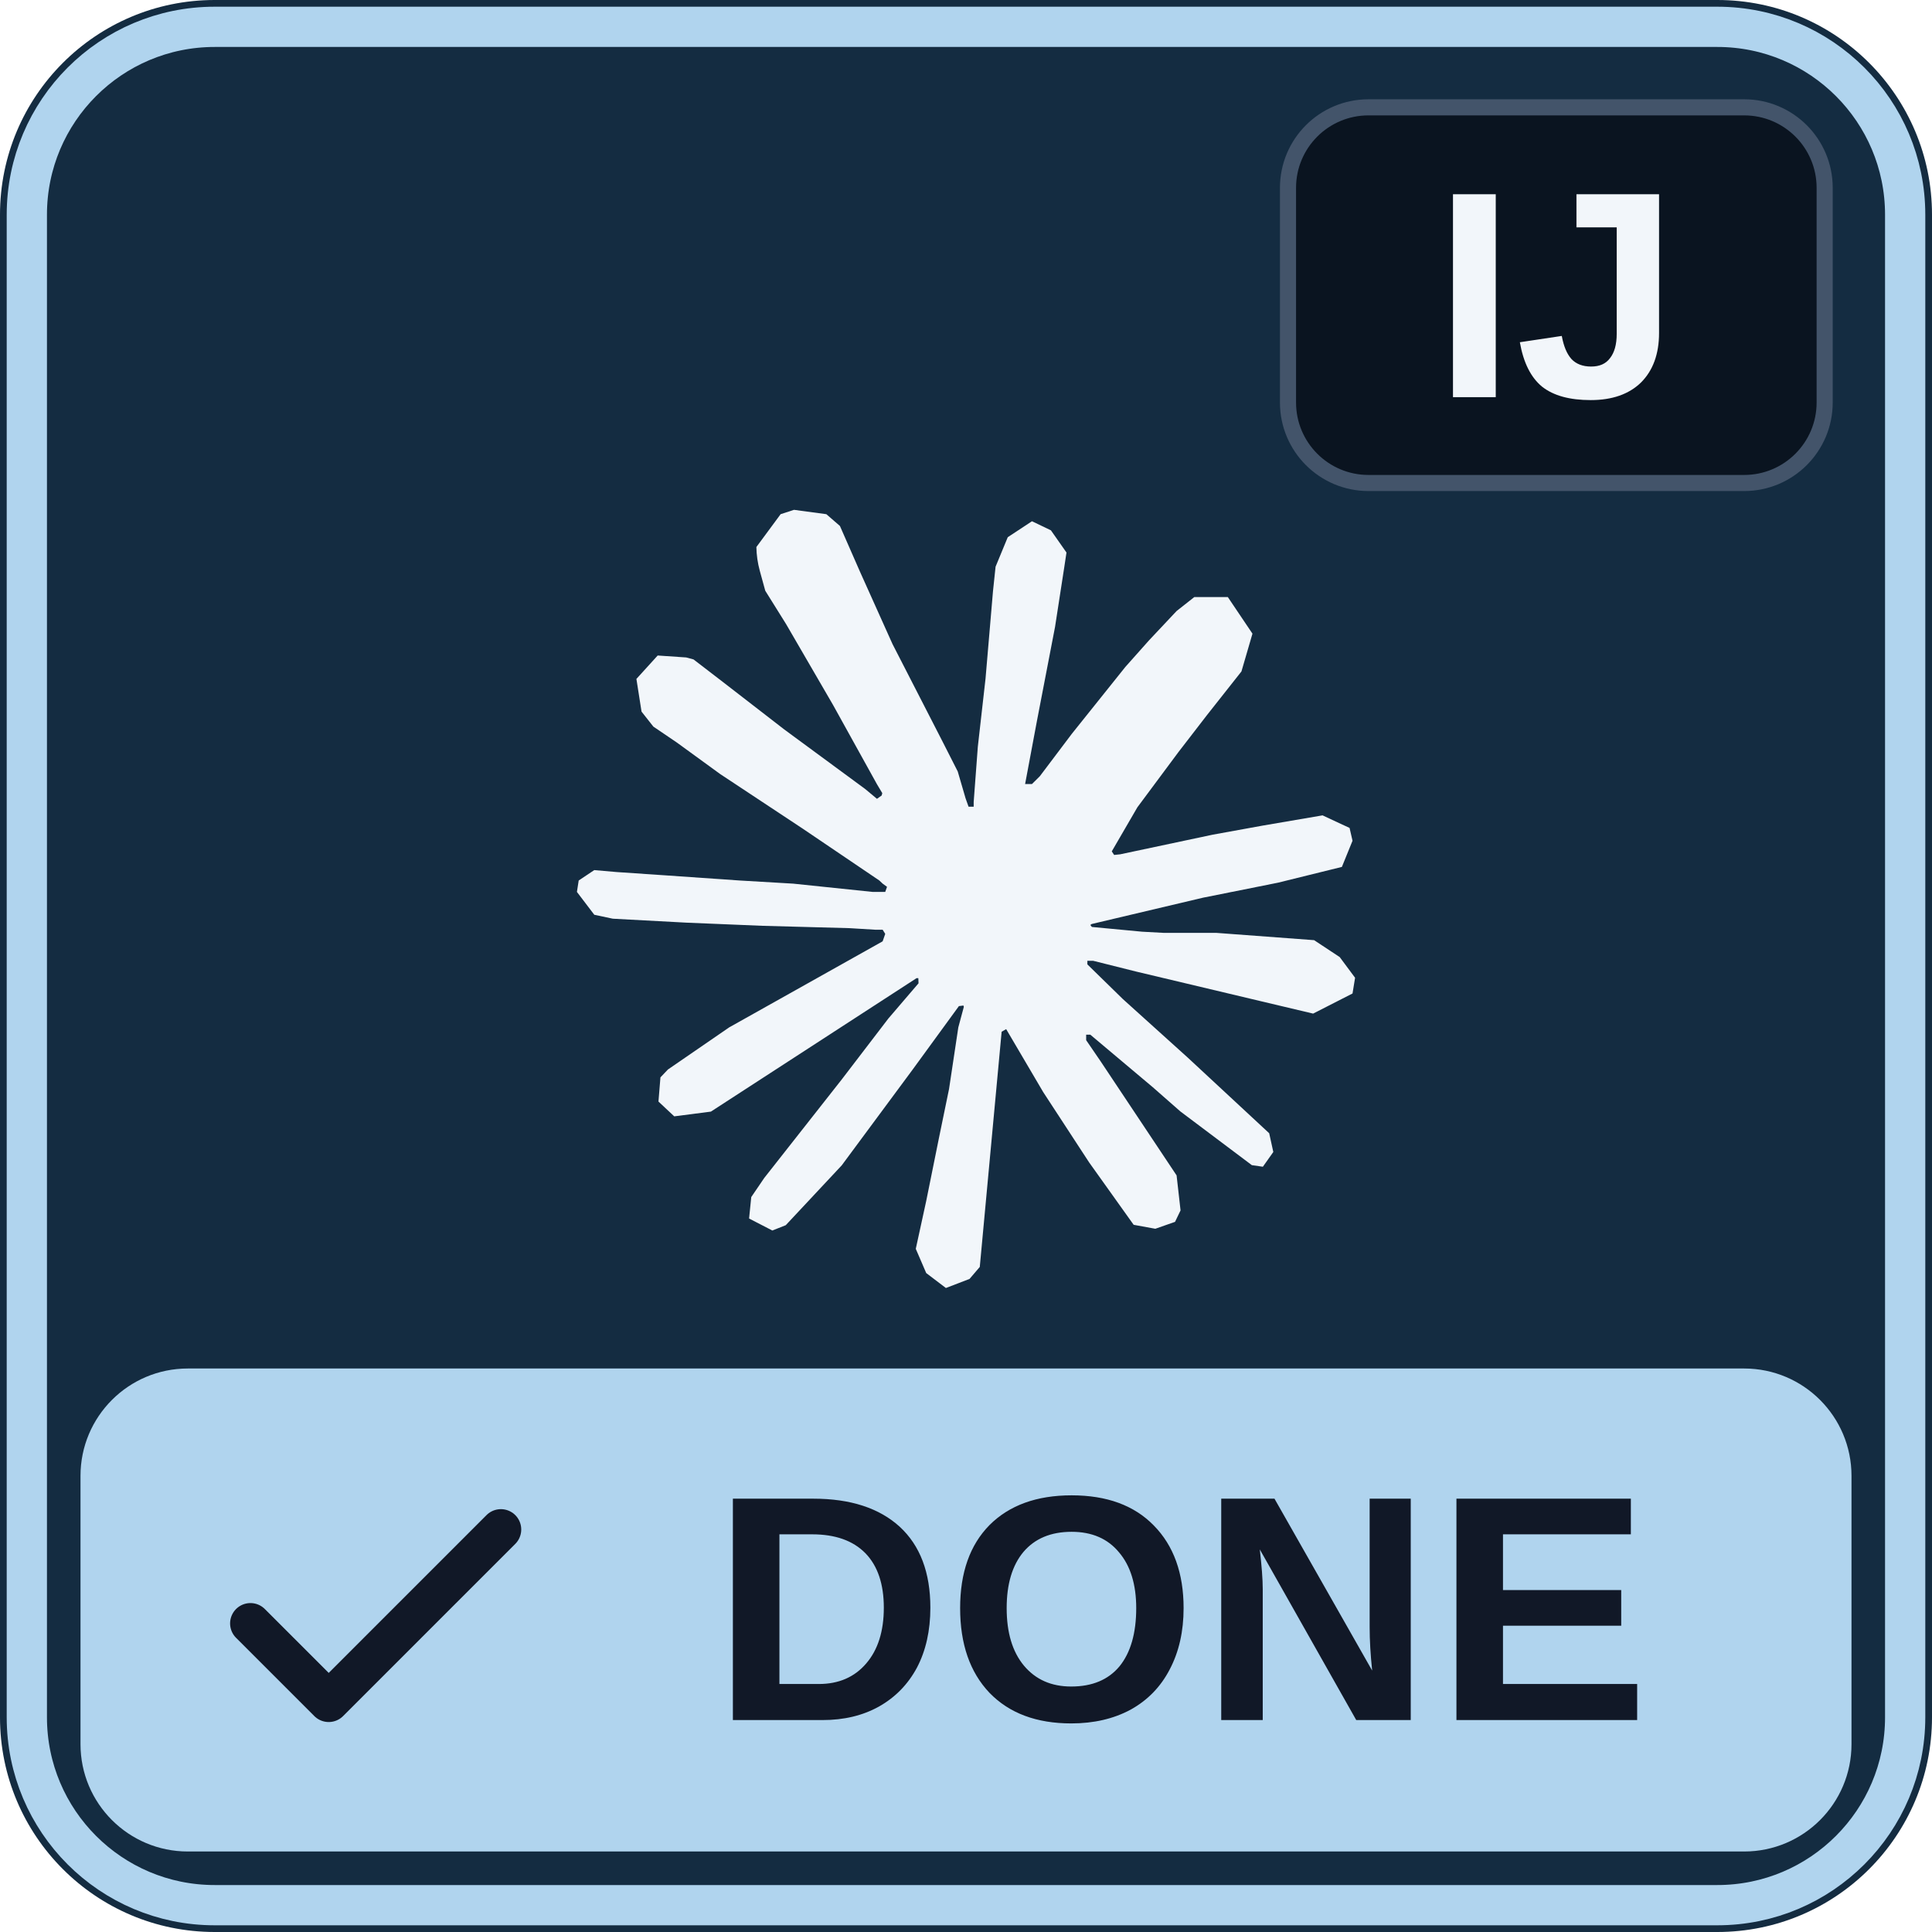
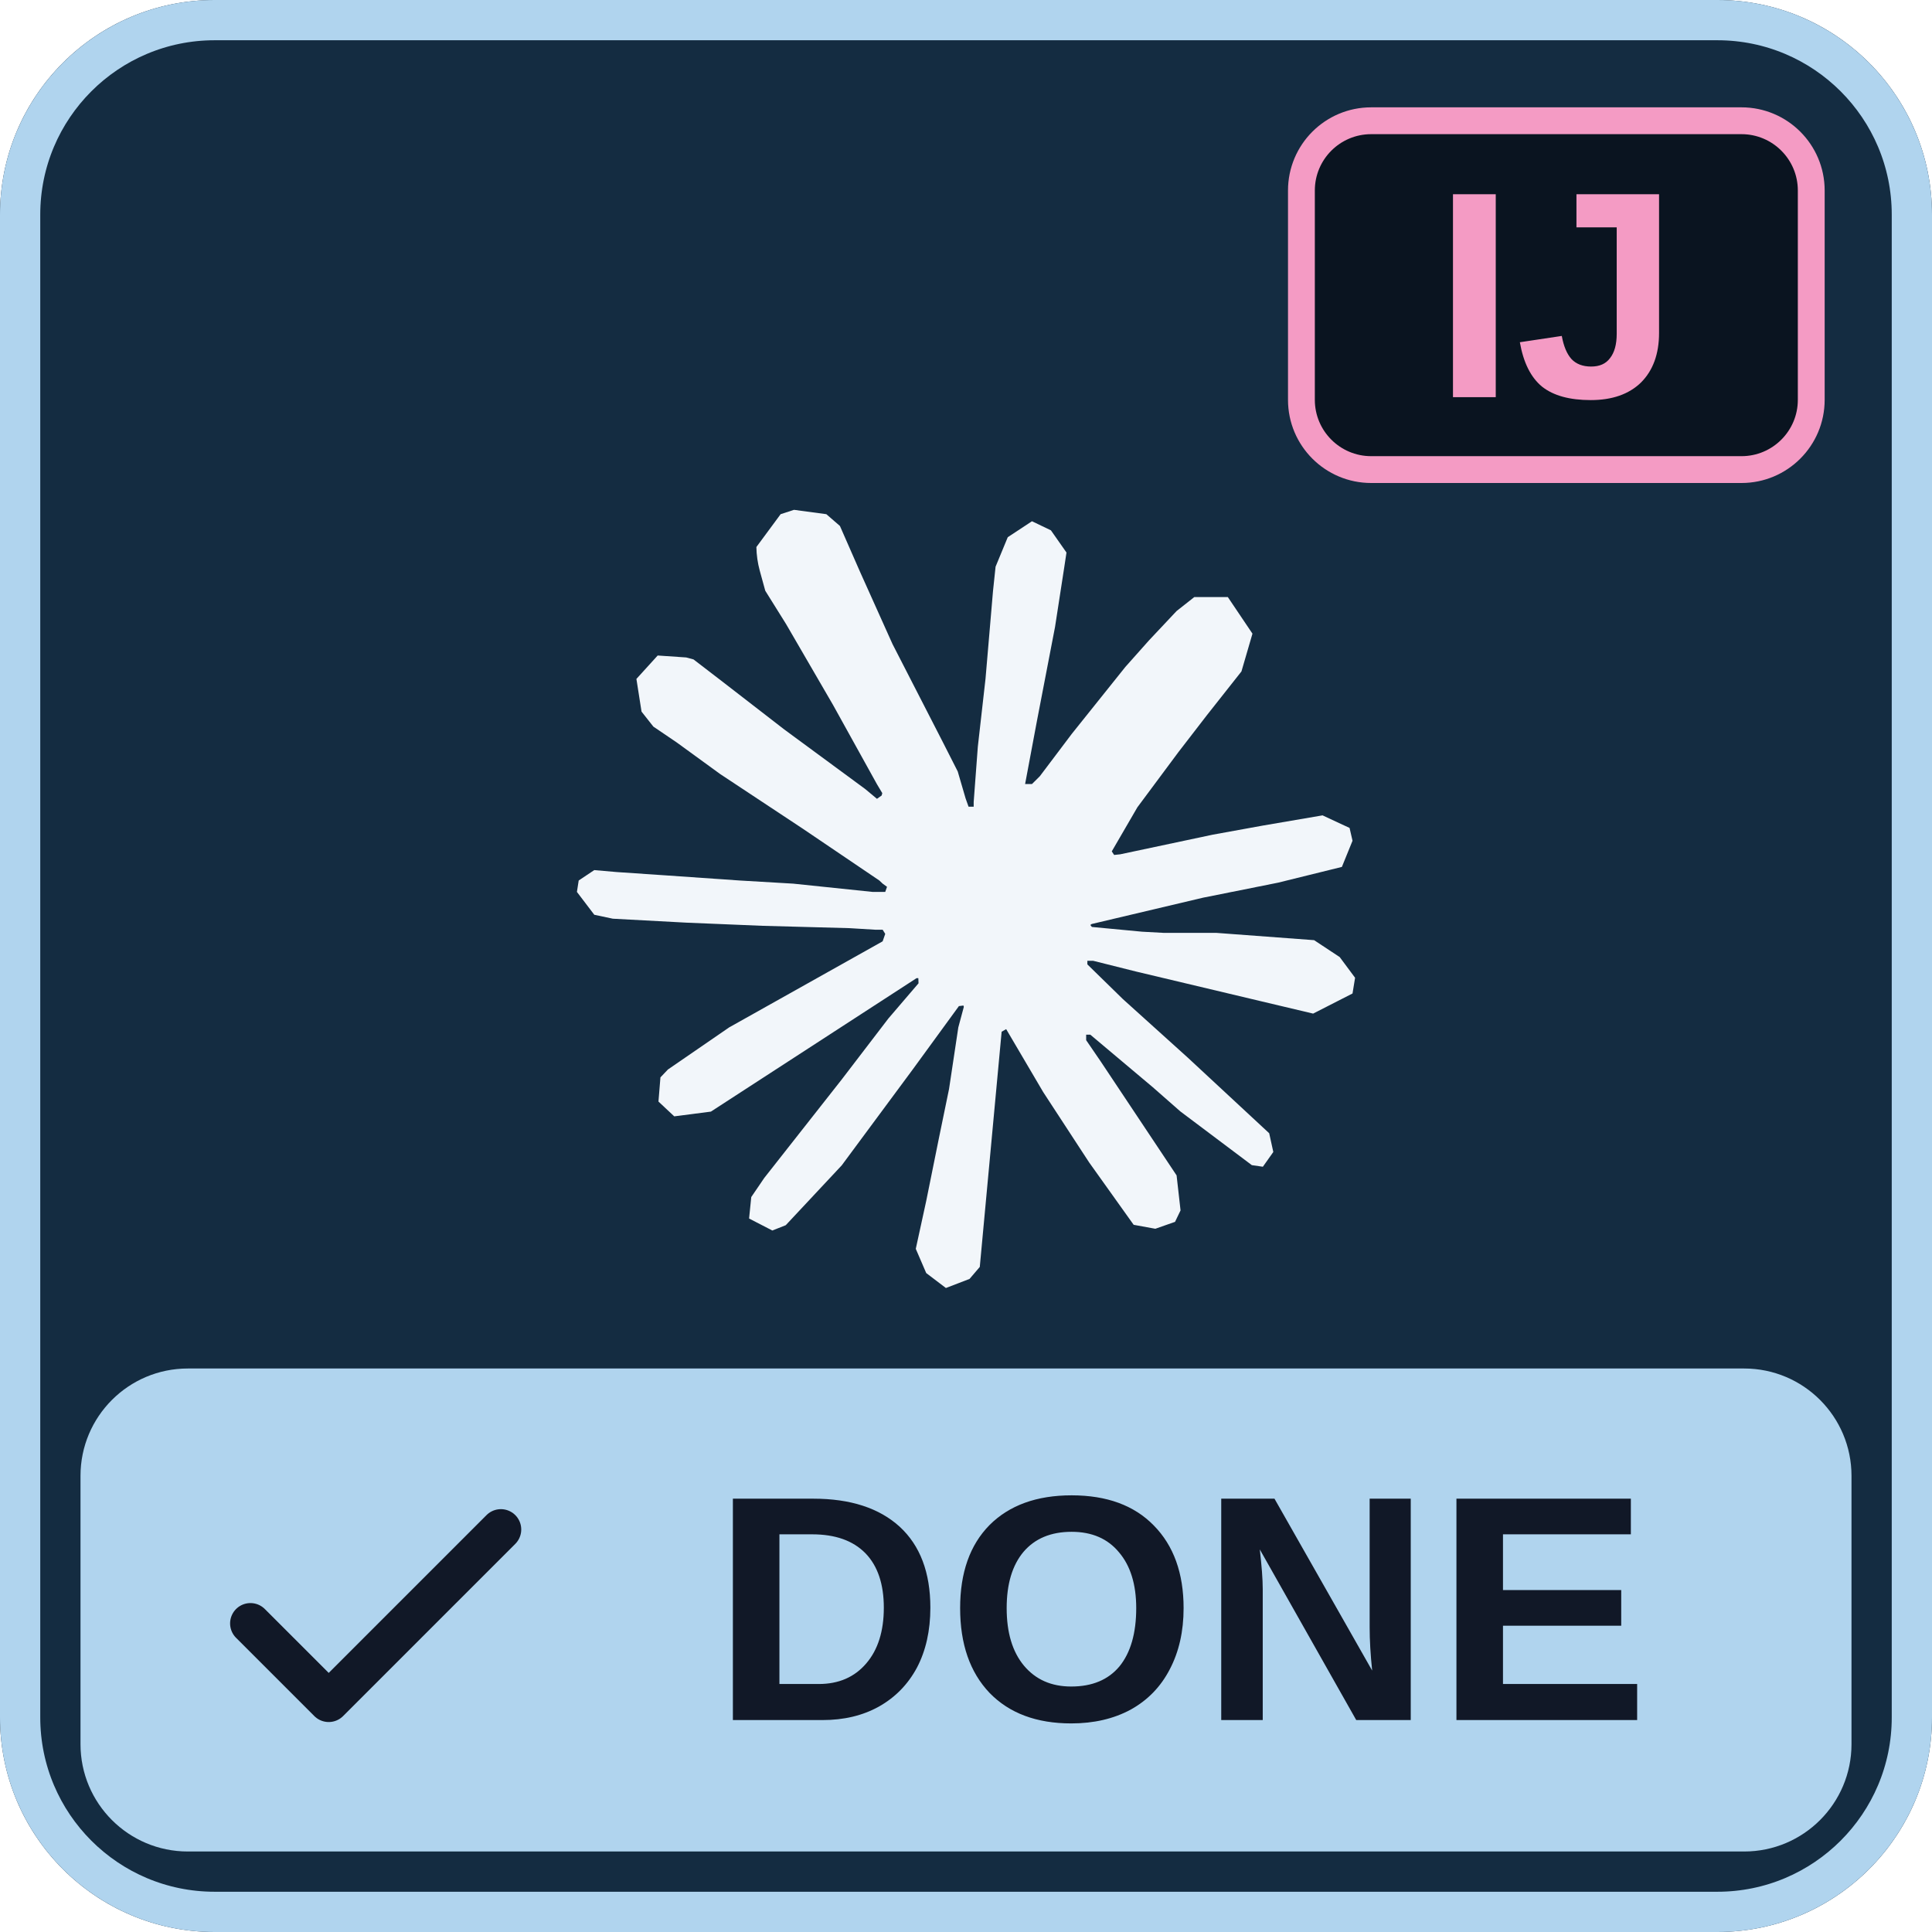
<svg xmlns="http://www.w3.org/2000/svg" width="72" height="72" viewBox="0 0 72 72" role="img">
  <g font-family="Arial, Helvetica, sans-serif">
    <g aria-label="CLAUDE, IntelliJ: DONE, Fresh · bright, Fjord">
      <rect width="72" height="72" rx="8" fill="#142C41" />
-       <rect x="1" y="1" width="70" height="70" rx="7" fill="none" stroke="#B0D4EE" stroke-width="1.5" />
+       <rect x="0.75" y="0.75" width="70.5" height="70.5" rx="7.25" fill="none" stroke="#B0D4EE" stroke-width="1.5" />
      <g color="#F2F6FA">
        <g transform="translate(21.5 19) scale(1.208333)">
          <g fill="#F2F6FA" fill-rule="evenodd">
            <path d="M4.709 15.955l4.72-2.647.08-.23-.08-.128H9.2l-.79-.048-2.698-.073-2.339-.097-2.266-.122-.571-.121L0 11.784l.055-.352.48-.321.686.06 1.52.103 2.278.158 1.652.097 2.449.255h.389l.055-.157-.134-.098-.103-.097-2.358-1.596-2.552-1.688-1.336-.972-.724-.491-.364-.462-.158-1.008.656-.722.881.06.225.061.893.686 1.908 1.476 2.491 1.833.365.304.145-.103.019-.073-.164-.274-1.355-2.446-1.446-2.49-.644-1.032-.17-.619a2.97 2.97 0 01-.104-.729L6.283.134 6.696 0l.996.134.42.364.62 1.414 1.002 2.229 1.555 3.03.456.898.243.832.091.255h.158V9.01l.128-1.706.237-2.095.23-2.695.08-.76.376-.91.747-.492.584.28.48.685-.067.444-.286 1.851-.559 2.903-.364 1.942h.212l.243-.242.985-1.306 1.652-2.064.73-.82.85-.904.547-.431h1.033l.76 1.129-.34 1.166-1.064 1.347-.881 1.142-1.264 1.7-.79 1.36.073.11.188-.02 2.856-.606 1.543-.28 1.841-.315.833.388.091.395-.328.807-1.969.486-2.309.462-3.439.813-.042.03.049.061 1.549.146.662.036h1.622l3.02.225.79.522.474.638-.079.485-1.215.62-1.64-.389-3.829-.91-1.312-.329h-.182v.11l1.093 1.068 2.006 1.81 2.509 2.33.127.578-.322.455-.34-.049-2.205-1.657-.851-.747-1.926-1.62h-.128v.17l.444.649 2.345 3.521.122 1.08-.17.353-.608.213-.668-.122-1.374-1.925-1.415-2.167-1.143-1.943-.14.08-.674 7.254-.316.37-.729.28-.607-.461-.322-.747.322-1.476.389-1.924.315-1.53.286-1.9.17-.632-.012-.042-.14.018-1.434 1.967-2.18 2.945-1.726 1.845-.414.164-.717-.37.067-.662.401-.589 2.388-3.036 1.44-1.882.93-1.086-.006-.158h-.055L4.132 18.56l-1.13.146-.487-.456.061-.746.231-.243 1.908-1.312-.006.006z" />
          </g>
        </g>
      </g>
-       <g color="#F2F6FA">
-         <rect x="48" y="4" width="20" height="14" rx="3" fill="#0A1420" stroke="#43546A" stroke-width=".6" />
-         <text x="58" y="14.8" fill="#F2F6FA" font-size="11" text-anchor="middle" font-weight="700">IJ</text>
+       <g color="#F49BC4">
+         <rect x="48.5" y="4.5" width="19" height="13" rx="2.6" fill="#0A1420" stroke="#F49BC4" stroke-width="1" />
+         <text x="58" y="14.8" fill="#F49BC4" font-size="11" text-anchor="middle" font-weight="700">IJ</text>
      </g>
      <rect x="3" y="51" width="66" height="18" rx="4" fill="#B0D4EE" />
      <g color="#111827">
        <g transform="translate(7 53.5) scale(0.5833333)">
          <g fill="none" stroke="#111827" stroke-width="2.6" stroke-linecap="round" stroke-linejoin="round">
            <path d="M20 6 9 17l-5-5" />
          </g>
        </g>
      </g>
      <text x="44" y="64.1" fill="#111827" font-size="12" text-anchor="middle" font-weight="800" letter-spacing=".1">DONE</text>
    </g>
  </g>
</svg>
